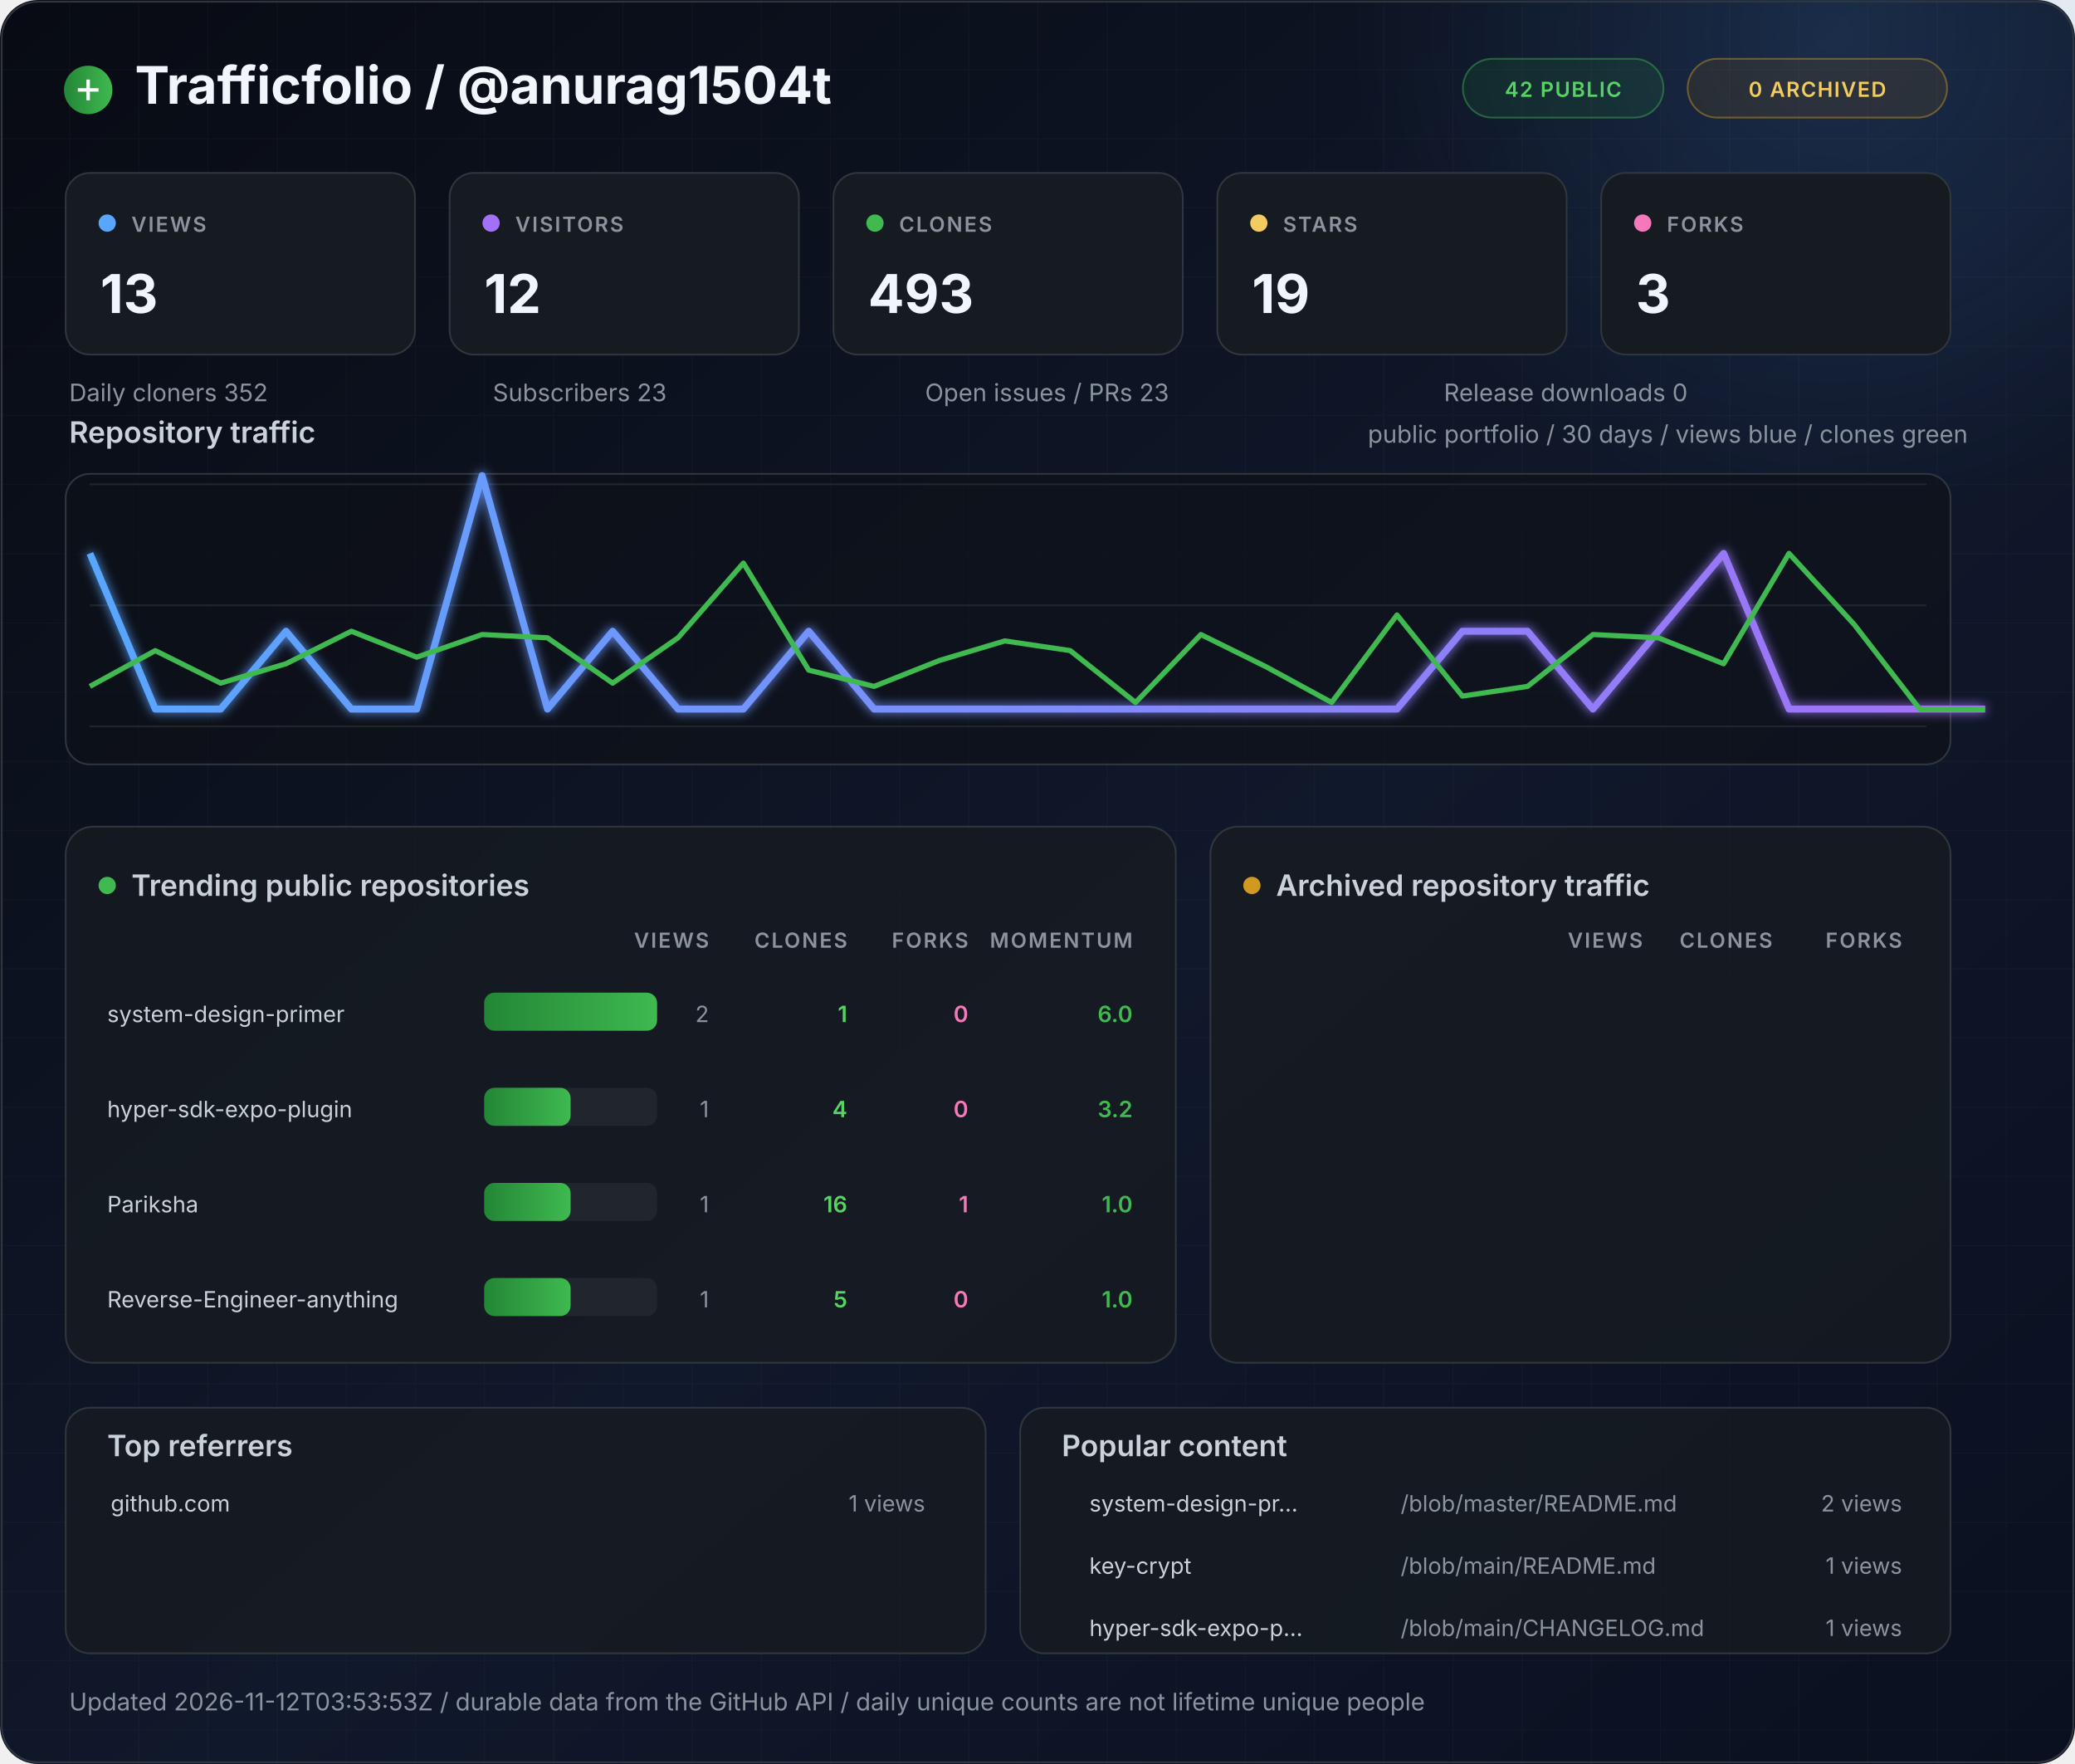
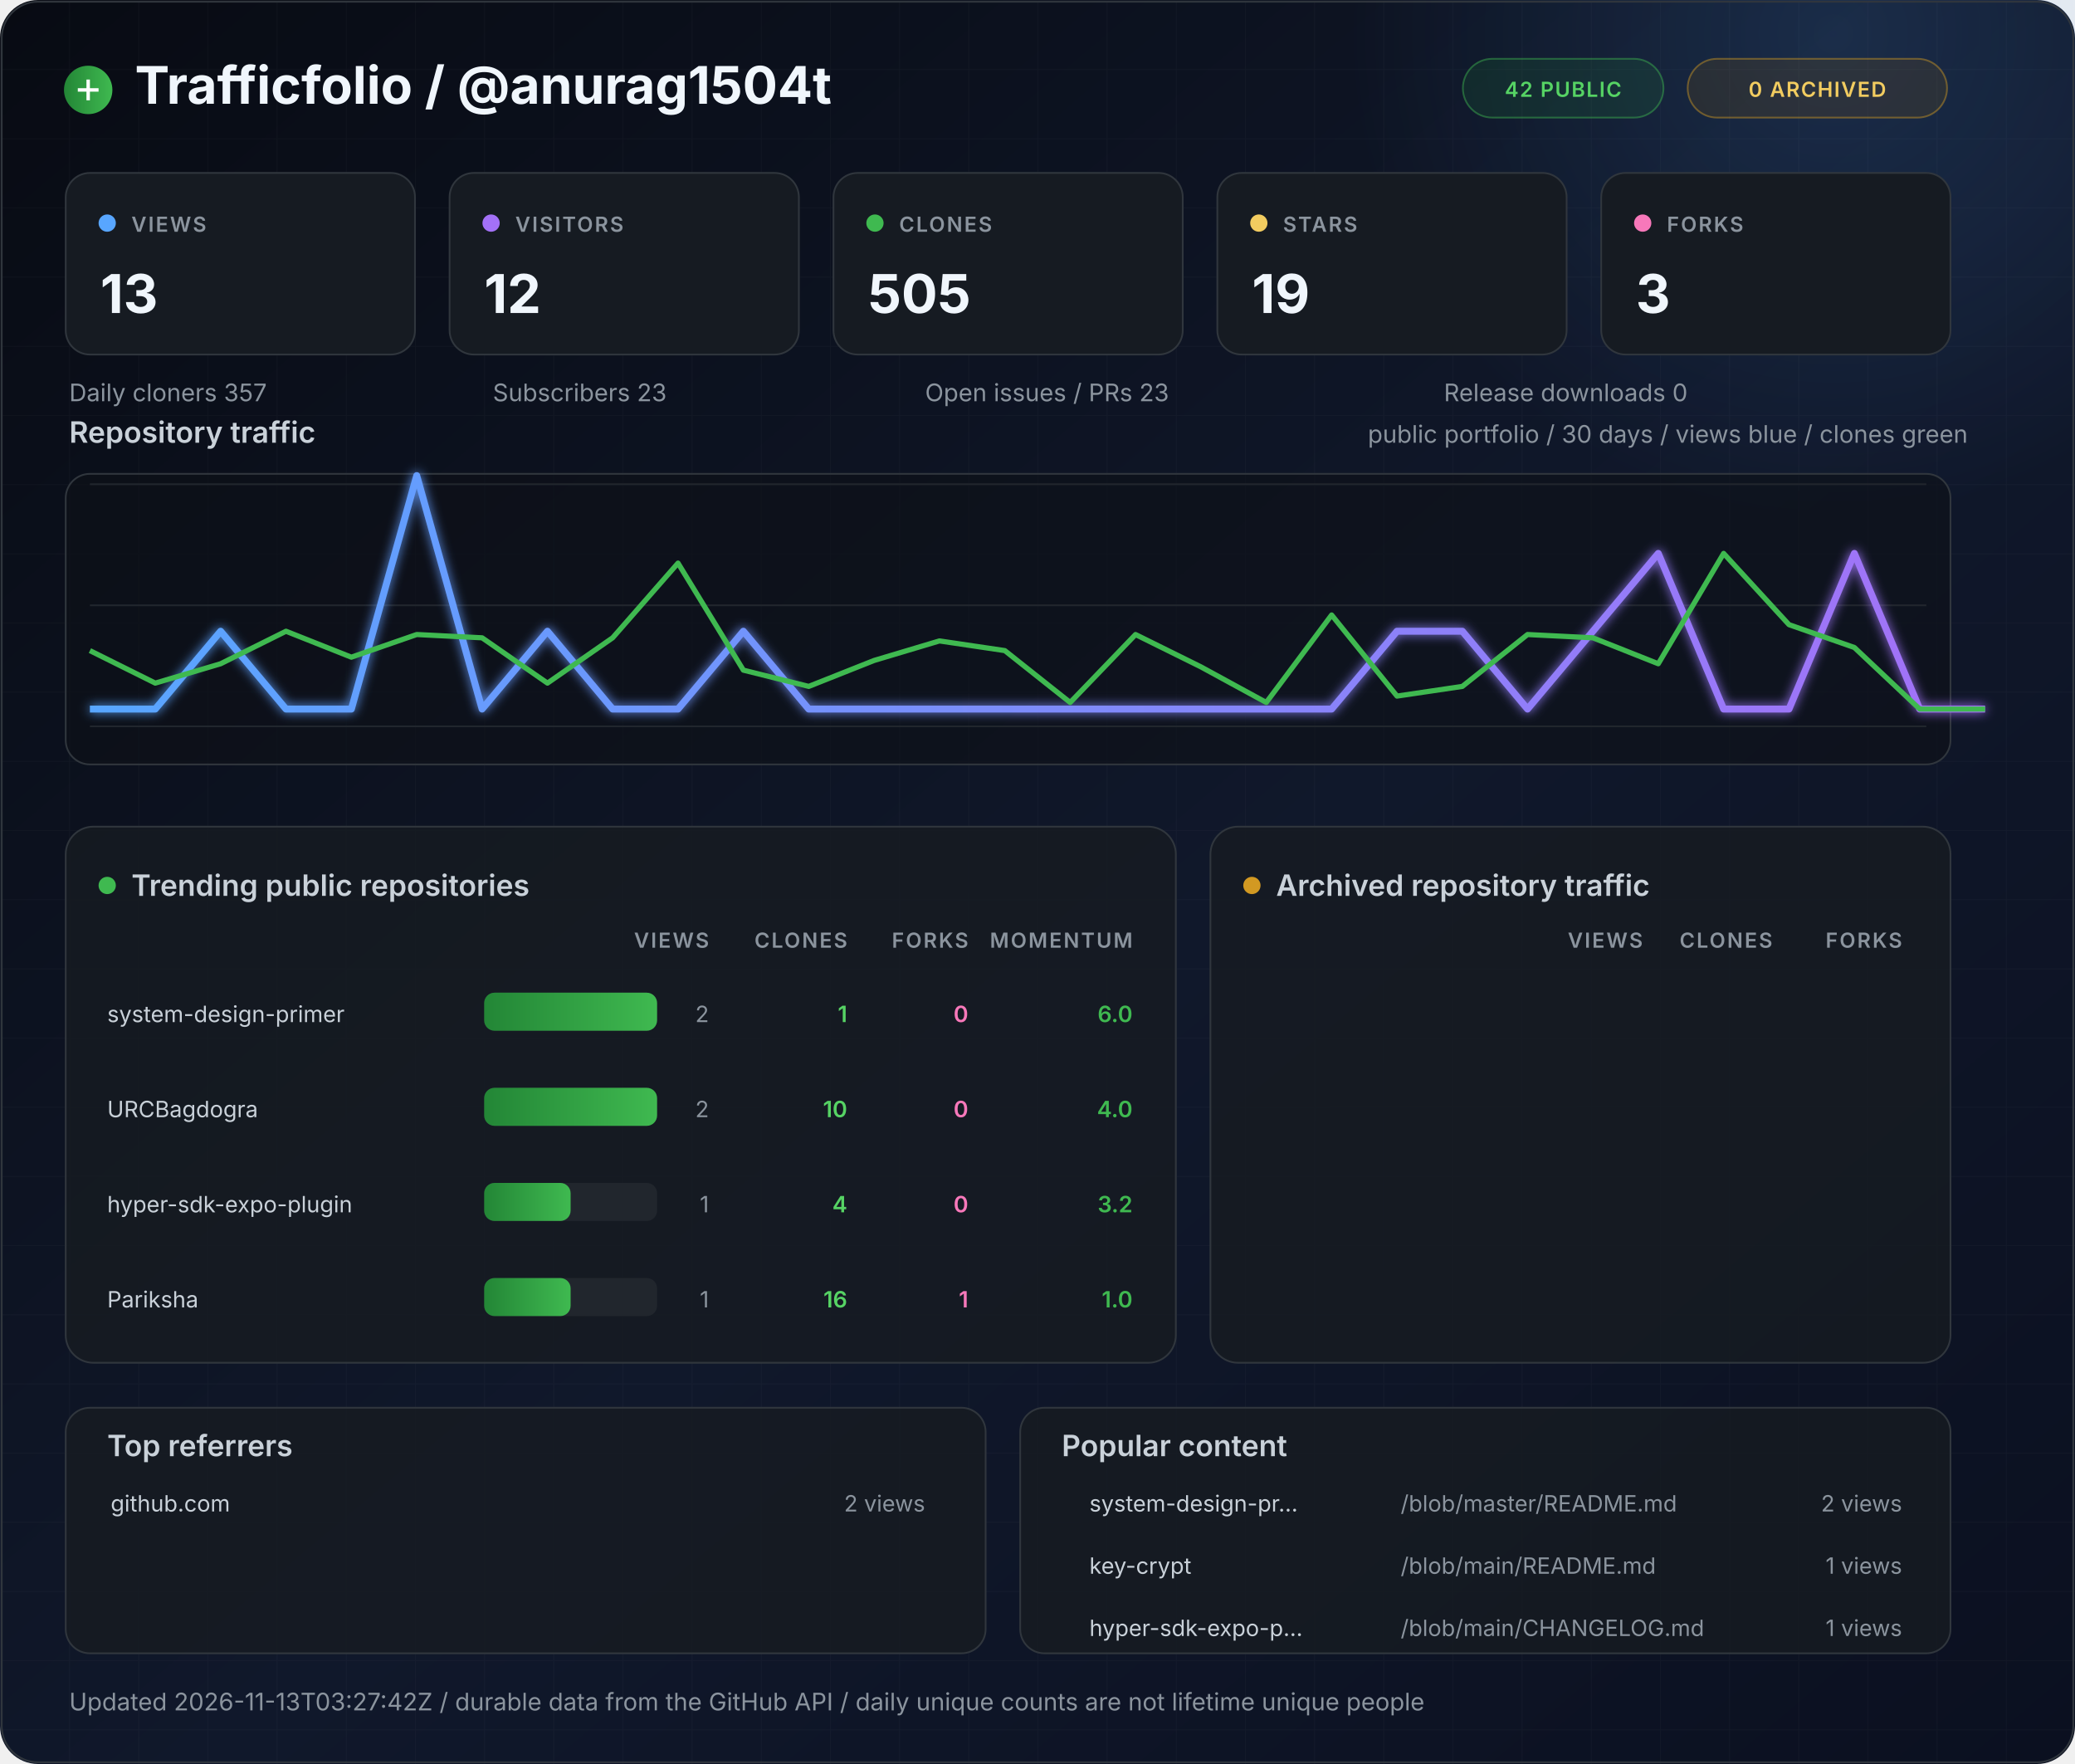
<svg xmlns="http://www.w3.org/2000/svg" width="1200" height="1020" viewBox="0 0 1200 1020" role="img" aria-label="Trafficfolio GitHub analytics dashboard for anurag1504t">
  <defs>
    <linearGradient id="bg" x1="0" y1="0" x2="1" y2="1">
      <stop stop-color="#080b13" />
      <stop offset=".55" stop-color="#10182b" />
      <stop offset="1" stop-color="#0b1020" />
    </linearGradient>
    <linearGradient id="line" x1="0" y1="0" x2="1" y2="0">
      <stop stop-color="#58a6ff" />
      <stop offset="1" stop-color="#a371f7" />
    </linearGradient>
    <linearGradient id="bar" x1="0" y1="0" x2="1" y2="0">
      <stop stop-color="#238636" />
      <stop offset="1" stop-color="#3fb950" />
    </linearGradient>
    <linearGradient id="archiveBar" x1="0" y1="0" x2="1" y2="0">
      <stop stop-color="#9e6a03" />
      <stop offset="1" stop-color="#f2cc60" />
    </linearGradient>
    <radialGradient id="ambient">
      <stop stop-color="#58a6ff" stop-opacity=".16" />
      <stop offset="1" stop-color="#58a6ff" stop-opacity="0" />
    </radialGradient>
    <pattern id="grid" width="40" height="40" patternUnits="userSpaceOnUse">
      <path d="M40 0H0V40" fill="none" stroke="#ffffff" stroke-opacity=".025" />
    </pattern>
    <filter id="glow">
      <feGaussianBlur stdDeviation="3" result="b" />
      <feMerge>
        <feMergeNode in="b" />
        <feMergeNode in="SourceGraphic" />
      </feMerge>
    </filter>
    <style>
    .title{font:750 30px -apple-system,BlinkMacSystemFont,"Segoe UI",sans-serif;fill:#f0f6fc}
    .subtitle{font:14px -apple-system,BlinkMacSystemFont,"Segoe UI",sans-serif;fill:#8b949e}
    .label{font:600 12px -apple-system,BlinkMacSystemFont,"Segoe UI",sans-serif;fill:#8b949e;letter-spacing:1px}
    .metric{font:700 31px -apple-system,BlinkMacSystemFont,"Segoe UI",sans-serif;fill:#f0f6fc}
    .section{font:600 17px -apple-system,BlinkMacSystemFont,"Segoe UI",sans-serif;fill:#c9d1d9}
    .repo,.value,.trend,.archive,.clone,.fork{font:13px -apple-system,BlinkMacSystemFont,"Segoe UI",sans-serif;fill:#c9d1d9}
    .value{fill:#8b949e} .trend{fill:#3fb950;font-weight:600} .archive{fill:#d29922}
    .clone{fill:#56d364;font-weight:600} .fork{fill:#f778ba;font-weight:600}
    .pill{font:600 12px -apple-system,BlinkMacSystemFont,"Segoe UI",sans-serif;letter-spacing:.7px}
  </style>
  </defs>
  <rect width="1200" height="1020" rx="22" fill="url(#bg)" />
  <rect width="1200" height="1020" rx="22" fill="url(#grid)" />
  <circle cx="1060" cy="20" r="280" fill="url(#ambient)" />
  <rect x="1" y="1" width="1198" height="1018" rx="21" fill="none" stroke="#30363d" />
  <circle cx="51" cy="52" r="14" fill="url(#bar)" />
  <path d="M45 52h12M51 46v12" stroke="#fff" stroke-width="2" />
  <text x="78" y="60" class="title">Trafficfolio / @anurag1504t</text>
  <rect x="846" y="34" width="116" height="34" rx="17" fill="#238636" fill-opacity=".16" stroke="#3fb950" stroke-opacity=".45" />
  <text x="904" y="56" text-anchor="middle" class="pill" fill="#56d364">42 PUBLIC</text>
  <rect x="976" y="34" width="150" height="34" rx="17" fill="#9e6a03" fill-opacity=".14" stroke="#d29922" stroke-opacity=".45" />
  <text x="1051" y="56" text-anchor="middle" class="pill" fill="#f2cc60">0 ARCHIVED</text>
  <rect x="38" y="100" width="202" height="105" rx="14" fill="#161b22" stroke="#30363d" />
  <circle cx="62" cy="129" r="5" fill="#58a6ff" />
  <text x="76" y="134" class="label">VIEWS</text>
  <text x="58" y="181" class="metric">13</text>
  <rect x="260" y="100" width="202" height="105" rx="14" fill="#161b22" stroke="#30363d" />
  <circle cx="284" cy="129" r="5" fill="#a371f7" />
  <text x="298" y="134" class="label">VISITORS</text>
  <text x="280" y="181" class="metric">12</text>
  <rect x="482" y="100" width="202" height="105" rx="14" fill="#161b22" stroke="#30363d" />
  <circle cx="506" cy="129" r="5" fill="#3fb950" />
  <text x="520" y="134" class="label">CLONES</text>
-   <text x="502" y="181" class="metric">493</text>
+   <text x="502" y="181" class="metric">505</text>
  <rect x="704" y="100" width="202" height="105" rx="14" fill="#161b22" stroke="#30363d" />
  <circle cx="728" cy="129" r="5" fill="#f2cc60" />
  <text x="742" y="134" class="label">STARS</text>
  <text x="724" y="181" class="metric">19</text>
  <rect x="926" y="100" width="202" height="105" rx="14" fill="#161b22" stroke="#30363d" />
  <circle cx="950" cy="129" r="5" fill="#f778ba" />
  <text x="964" y="134" class="label">FORKS</text>
  <text x="946" y="181" class="metric">3</text>
-   <text x="40" y="232" class="subtitle">Daily cloners 352</text>
+   <text x="40" y="232" class="subtitle">Daily cloners 357</text>
  <text x="285" y="232" class="subtitle">Subscribers 23</text>
  <text x="535" y="232" class="subtitle">Open issues / PRs 23</text>
  <text x="835" y="232" class="subtitle">Release downloads 0</text>
  <text x="40" y="256" class="section">Repository traffic</text>
  <text x="1138" y="256" text-anchor="end" class="subtitle">public portfolio / 30 days / views blue / clones green</text>
  <rect x="38" y="274" width="1090" height="168" rx="14" fill="#0d1117" fill-opacity=".62" stroke="#30363d" />
  <line x1="52" y1="420" x2="1114" y2="420" stroke="#21262d" />
  <line x1="52" y1="350" x2="1114" y2="350" stroke="#21262d" />
  <line x1="52" y1="280" x2="1114" y2="280" stroke="#21262d" />
-   <polyline points="52.0,320.0 89.8,410.0 127.6,410.0 165.4,365.0 203.2,410.0 241.0,410.0 278.8,275.0 316.6,410.0 354.3,365.0 392.1,410.0 429.9,410.0 467.7,365.0 505.5,410.0 543.3,410.0 581.1,410.0 618.9,410.0 656.7,410.0 694.5,410.0 732.3,410.0 770.1,410.0 807.9,410.0 845.7,365.0 883.4,365.0 921.2,410.0 959.0,365.0 996.8,320.0 1034.6,410.0 1072.4,410.0 1110.2,410.0 1148.0,410.0" fill="none" stroke="url(#line)" stroke-width="4" stroke-linejoin="round" filter="url(#glow)" />
-   <polyline points="52.0,396.9 89.8,376.2 127.6,395.0 165.4,383.8 203.2,365.0 241.0,380.0 278.8,366.9 316.6,368.8 354.3,395.0 392.1,368.8 429.9,325.6 467.7,387.5 505.5,396.9 543.3,381.9 581.1,370.6 618.9,376.2 656.7,406.2 694.5,366.9 732.3,385.6 770.1,406.2 807.9,355.6 845.7,402.5 883.4,396.9 921.2,366.9 959.0,368.8 996.8,383.8 1034.6,320.0 1072.4,361.2 1110.2,410.0 1148.0,410.0" fill="none" stroke="#3fb950" stroke-width="3" stroke-linejoin="round" />
+   <polyline points="52.0,410.0 89.8,410.0 127.6,365.0 165.4,410.0 203.2,410.0 241.0,275.0 278.8,410.0 316.6,365.0 354.3,410.0 392.1,410.0 429.9,365.0 467.7,410.0 505.5,410.0 543.3,410.0 581.1,410.0 618.9,410.0 656.7,410.0 694.5,410.0 732.3,410.0 770.1,410.0 807.9,365.0 845.7,365.0 883.4,410.0 921.2,365.0 959.0,320.0 996.8,410.0 1034.6,410.0 1072.4,320.0 1110.2,410.0 1148.0,410.0" fill="none" stroke="url(#line)" stroke-width="4" stroke-linejoin="round" filter="url(#glow)" />
+   <polyline points="52.0,376.2 89.8,395.0 127.6,383.8 165.4,365.0 203.2,380.0 241.0,366.9 278.8,368.8 316.6,395.0 354.3,368.8 392.1,325.6 429.9,387.5 467.7,396.9 505.5,381.9 543.3,370.6 581.1,376.2 618.9,406.2 656.7,366.9 694.5,385.6 732.3,406.2 770.1,355.6 807.9,402.5 845.7,396.9 883.4,366.9 921.2,368.8 959.0,383.8 996.8,320.0 1034.6,361.2 1072.4,374.4 1110.2,410.0 1148.0,410.0" fill="none" stroke="#3fb950" stroke-width="3" stroke-linejoin="round" />
  <rect x="38" y="478" width="642" height="310" rx="16" fill="#161b22" fill-opacity=".82" stroke="#30363d" />
  <circle cx="62" cy="512" r="5" fill="#3fb950" />
  <text x="76" y="518" class="section">Trending public repositories</text>
  <text x="410" y="548" text-anchor="end" class="label">VIEWS</text>
  <text x="490" y="548" text-anchor="end" class="label">CLONES</text>
  <text x="560" y="548" text-anchor="end" class="label">FORKS</text>
  <text x="655" y="548" text-anchor="end" class="label">MOMENTUM</text>
  <text x="62" y="591" class="repo">system-design-primer</text>
  <rect x="280" y="574" width="100" height="22" rx="6" fill="#21262d" />
  <rect x="280" y="574" width="100" height="22" rx="6" fill="url(#bar)" />
  <text x="410" y="591" text-anchor="end" class="value">2</text>
  <text x="490" y="591" text-anchor="end" class="clone">1</text>
  <text x="560" y="591" text-anchor="end" class="fork">0</text>
  <text x="655" y="591" text-anchor="end" class="trend">6.0</text>
-   <text x="62" y="646" class="repo">hyper-sdk-expo-plugin</text>
+   <text x="62" y="646" class="repo">URCBagdogra</text>
  <rect x="280" y="629" width="100" height="22" rx="6" fill="#21262d" />
-   <rect x="280" y="629" width="50" height="22" rx="6" fill="url(#bar)" />
-   <text x="410" y="646" text-anchor="end" class="value">1</text>
-   <text x="490" y="646" text-anchor="end" class="clone">4</text>
+   <rect x="280" y="629" width="100" height="22" rx="6" fill="url(#bar)" />
+   <text x="410" y="646" text-anchor="end" class="value">2</text>
+   <text x="490" y="646" text-anchor="end" class="clone">10</text>
  <text x="560" y="646" text-anchor="end" class="fork">0</text>
-   <text x="655" y="646" text-anchor="end" class="trend">3.2</text>
-   <text x="62" y="701" class="repo">Pariksha</text>
+   <text x="655" y="646" text-anchor="end" class="trend">4.0</text>
+   <text x="62" y="701" class="repo">hyper-sdk-expo-plugin</text>
  <rect x="280" y="684" width="100" height="22" rx="6" fill="#21262d" />
  <rect x="280" y="684" width="50" height="22" rx="6" fill="url(#bar)" />
  <text x="410" y="701" text-anchor="end" class="value">1</text>
-   <text x="490" y="701" text-anchor="end" class="clone">16</text>
-   <text x="560" y="701" text-anchor="end" class="fork">1</text>
-   <text x="655" y="701" text-anchor="end" class="trend">1.0</text>
-   <text x="62" y="756" class="repo">Reverse-Engineer-anything</text>
+   <text x="490" y="701" text-anchor="end" class="clone">4</text>
+   <text x="560" y="701" text-anchor="end" class="fork">0</text>
+   <text x="655" y="701" text-anchor="end" class="trend">3.2</text>
+   <text x="62" y="756" class="repo">Pariksha</text>
  <rect x="280" y="739" width="100" height="22" rx="6" fill="#21262d" />
  <rect x="280" y="739" width="50" height="22" rx="6" fill="url(#bar)" />
  <text x="410" y="756" text-anchor="end" class="value">1</text>
-   <text x="490" y="756" text-anchor="end" class="clone">5</text>
-   <text x="560" y="756" text-anchor="end" class="fork">0</text>
+   <text x="490" y="756" text-anchor="end" class="clone">16</text>
+   <text x="560" y="756" text-anchor="end" class="fork">1</text>
  <text x="655" y="756" text-anchor="end" class="trend">1.0</text>
  <rect x="700" y="478" width="428" height="310" rx="16" fill="#161b22" fill-opacity=".82" stroke="#30363d" />
  <circle cx="724" cy="512" r="5" fill="#d29922" />
  <text x="738" y="518" class="section">Archived repository traffic</text>
  <text x="950" y="548" text-anchor="end" class="label">VIEWS</text>
  <text x="1025" y="548" text-anchor="end" class="label">CLONES</text>
  <text x="1100" y="548" text-anchor="end" class="label">FORKS</text>
  <rect x="38" y="814" width="532" height="142" rx="14" fill="#161b22" fill-opacity=".82" stroke="#30363d" />
  <text x="62" y="842" class="section">Top referrers</text>
  <text x="64" y="874" class="repo">github.com</text>
-   <text x="535" y="874" text-anchor="end" class="value">1 views</text>
+   <text x="535" y="874" text-anchor="end" class="value">2 views</text>
  <rect x="590" y="814" width="538" height="142" rx="14" fill="#161b22" fill-opacity=".82" stroke="#30363d" />
  <text x="614" y="842" class="section">Popular content</text>
  <text x="630" y="874" class="repo">system-design-pr...</text>
  <text x="810" y="874" class="value">/blob/master/README.md</text>
  <text x="1100" y="874" text-anchor="end" class="value">2 views</text>
  <text x="630" y="910" class="repo">key-crypt</text>
  <text x="810" y="910" class="value">/blob/main/README.md</text>
  <text x="1100" y="910" text-anchor="end" class="value">1 views</text>
  <text x="630" y="946" class="repo">hyper-sdk-expo-p...</text>
  <text x="810" y="946" class="value">/blob/main/CHANGELOG.md</text>
  <text x="1100" y="946" text-anchor="end" class="value">1 views</text>
-   <text x="40" y="989" class="subtitle">Updated 2026-11-12T03:53:53Z / durable data from the GitHub API / daily unique counts are not lifetime unique people</text>
+   <text x="40" y="989" class="subtitle">Updated 2026-11-13T03:27:42Z / durable data from the GitHub API / daily unique counts are not lifetime unique people</text>
</svg>
